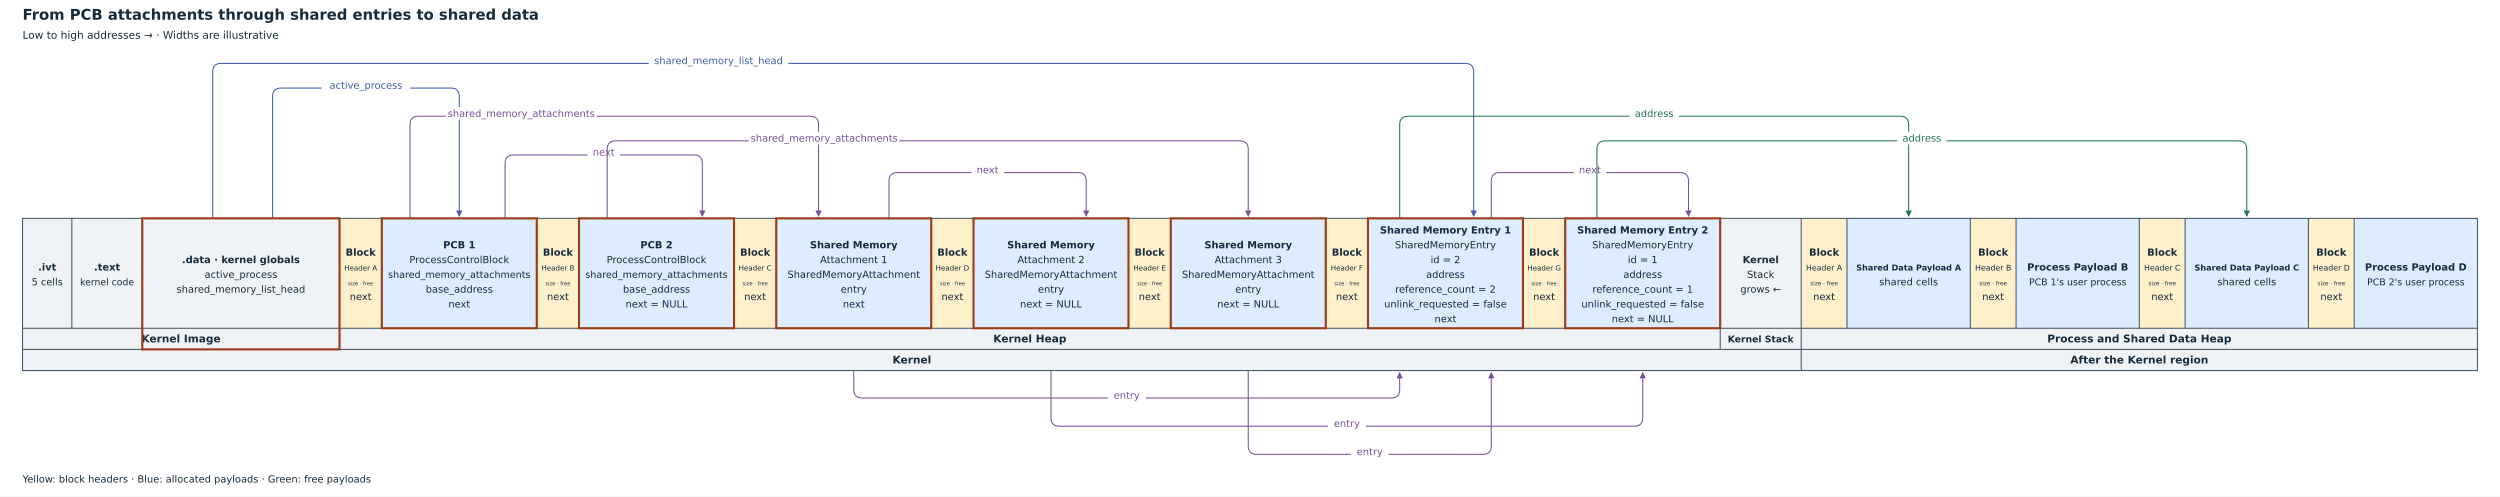
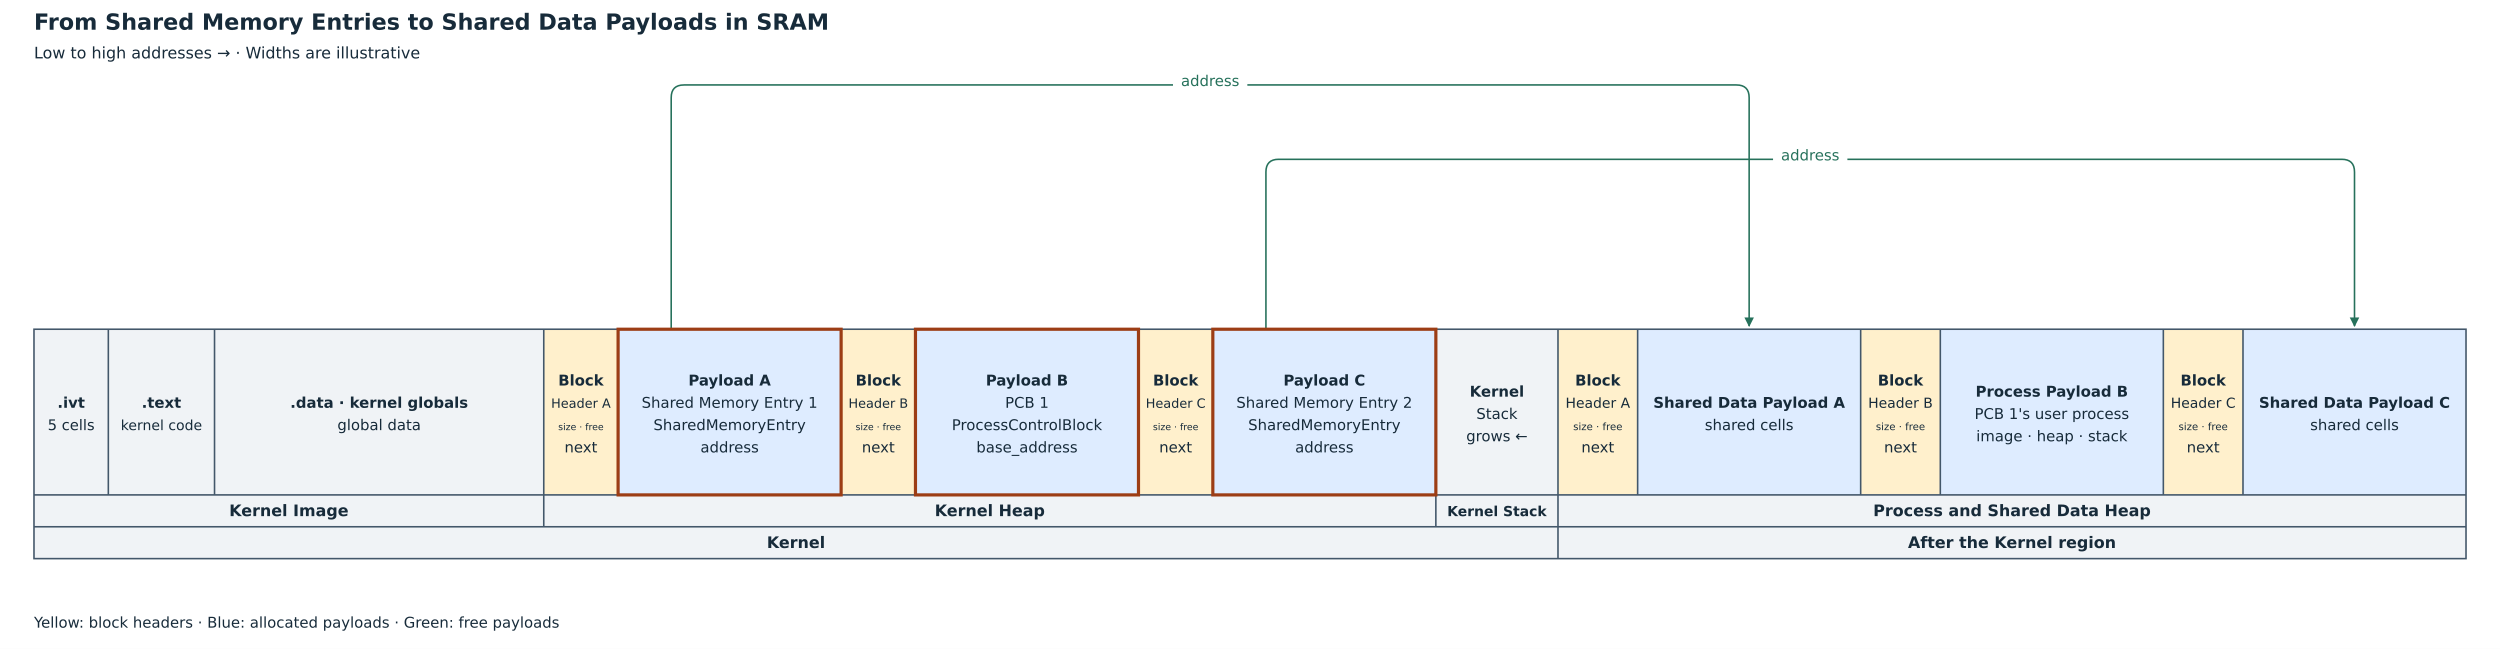
- <svg xmlns="http://www.w3.org/2000/svg" width="3549" height="705" viewBox="0 0 3549 705" role="img" aria-labelledby="title desc">
+ <svg xmlns="http://www.w3.org/2000/svg" width="2354" height="611" viewBox="0 0 2354 611" role="img" aria-labelledby="title desc">
  <defs>
    <marker id="405ea8" viewBox="0 0 10 10" refX="9" refY="5" markerWidth="6" markerHeight="6" orient="auto-start-reverse">
      <path d="M 0 0 L 10 5 L 0 10 z" fill="#405ea8" />
    </marker>
    <marker id="785099" viewBox="0 0 10 10" refX="9" refY="5" markerWidth="6" markerHeight="6" orient="auto-start-reverse">
      <path d="M 0 0 L 10 5 L 0 10 z" fill="#785099" />
    </marker>
    <marker id="26715b" viewBox="0 0 10 10" refX="9" refY="5" markerWidth="6" markerHeight="6" orient="auto-start-reverse">
      <path d="M 0 0 L 10 5 L 0 10 z" fill="#26715b" />
    </marker>
  </defs>
-   <rect width="3549" height="705" fill="white" />
+   <rect width="2354" height="611" fill="white" />
  <g font-family="DejaVu Sans, sans-serif">
-     <text x="32" y="28" text-anchor="start" font-size="21" font-weight="bold" fill="#172b3a">From PCB attachments through shared entries to shared data</text>
+     <text x="32" y="28" text-anchor="start" font-size="21" font-weight="bold" fill="#172b3a">From Shared Memory Entries to Shared Data Payloads in SRAM</text>
    <text x="32" y="55" text-anchor="start" font-size="15" font-weight="normal" fill="#172b3a">Low to high addresses →   ·   Widths are illustrative</text>
    <rect x="32" y="310" width="70" height="156" fill="#f0f3f6" stroke="none" stroke-width="1" />
    <text x="67.0" y="384.0" text-anchor="middle" font-size="14" font-weight="bold" fill="#172b3a">.ivt</text>
    <text x="67.0" y="405.0" text-anchor="middle" font-size="13.825" font-weight="normal" fill="#172b3a">5 cells</text>
    <rect x="102" y="310" width="100" height="156" fill="#f0f3f6" stroke="none" stroke-width="1" />
    <text x="152.0" y="384.0" text-anchor="middle" font-size="14" font-weight="bold" fill="#172b3a">.text</text>
    <text x="152.0" y="405.0" text-anchor="middle" font-size="13.196" font-weight="normal" fill="#172b3a">kernel code</text>
-     <rect x="202" y="310" width="280" height="156" fill="#f0f3f6" stroke="none" stroke-width="1" />
-     <text x="342.0" y="373.5" text-anchor="middle" font-size="14" font-weight="bold" fill="#172b3a">.data · kernel globals</text>
-     <text x="342.0" y="394.5" text-anchor="middle" font-size="14" font-weight="normal" fill="#172b3a">active_process</text>
-     <text x="342.0" y="415.5" text-anchor="middle" font-size="14" font-weight="normal" fill="#172b3a">shared_memory_list_head</text>
-     <rect x="482" y="310" width="60" height="156" fill="#fff0cc" stroke="none" stroke-width="1" />
+     <rect x="202" y="310" width="310" height="156" fill="#f0f3f6" stroke="none" stroke-width="1" />
+     <text x="357.0" y="384.0" text-anchor="middle" font-size="14" font-weight="bold" fill="#172b3a">.data · kernel globals</text>
+     <text x="357.0" y="405.0" text-anchor="middle" font-size="14" font-weight="normal" fill="#172b3a">global data</text>
+     <rect x="512" y="310" width="70" height="156" fill="#fff0cc" stroke="none" stroke-width="1" />
    <a href="../../common/heap.header#L5">
-       <text x="512.0" y="363.0" text-anchor="middle" font-size="14" font-weight="bold" fill="#172b3a">Block</text>
-       <text x="512.0" y="384.0" text-anchor="middle" font-size="10.081" font-weight="normal" fill="#172b3a">Header A</text>
-       <text x="512.0" y="405.0" text-anchor="middle" font-size="7.331" font-weight="normal" fill="#172b3a">size · free</text>
-       <text x="512.0" y="426.0" text-anchor="middle" font-size="14" font-weight="normal" fill="#172b3a">next</text>
+       <text x="547.0" y="363.0" text-anchor="middle" font-size="14" font-weight="bold" fill="#172b3a">Block</text>
+       <text x="547.0" y="384.0" text-anchor="middle" font-size="12.097" font-weight="normal" fill="#172b3a">Header A</text>
+       <text x="547.0" y="405.0" text-anchor="middle" font-size="8.798" font-weight="normal" fill="#172b3a">size · free</text>
+       <text x="547.0" y="426.0" text-anchor="middle" font-size="14" font-weight="normal" fill="#172b3a">next</text>
    </a>
-     <rect x="542" y="310" width="220" height="156" fill="#deecff" stroke="none" stroke-width="1" />
+     <rect x="582" y="310" width="210" height="156" fill="#deecff" stroke="none" stroke-width="1" />
+     <a href="../../kernel/shared_memory.header#L8">
+       <text x="687.0" y="363.0" text-anchor="middle" font-size="14" font-weight="bold" fill="#172b3a">Payload A</text>
+       <text x="687.0" y="384.0" text-anchor="middle" font-size="14" font-weight="normal" fill="#172b3a">Shared Memory Entry 1</text>
+       <text x="687.0" y="405.0" text-anchor="middle" font-size="14" font-weight="normal" fill="#172b3a">SharedMemoryEntry</text>
+       <text x="687.0" y="426.0" text-anchor="middle" font-size="14" font-weight="normal" fill="#172b3a">address</text>
+     </a>
+     <rect x="792" y="310" width="70" height="156" fill="#fff0cc" stroke="none" stroke-width="1" />
+     <a href="../../common/heap.header#L5">
+       <text x="827.0" y="363.0" text-anchor="middle" font-size="14" font-weight="bold" fill="#172b3a">Block</text>
+       <text x="827.0" y="384.0" text-anchor="middle" font-size="12.097" font-weight="normal" fill="#172b3a">Header B</text>
+       <text x="827.0" y="405.0" text-anchor="middle" font-size="8.798" font-weight="normal" fill="#172b3a">size · free</text>
+       <text x="827.0" y="426.0" text-anchor="middle" font-size="14" font-weight="normal" fill="#172b3a">next</text>
+     </a>
+     <rect x="862" y="310" width="210" height="156" fill="#deecff" stroke="none" stroke-width="1" />
    <a href="../../kernel/process/process.header#L31">
-       <text x="652.0" y="352.5" text-anchor="middle" font-size="14" font-weight="bold" fill="#172b3a">PCB 1</text>
-       <text x="652.0" y="373.5" text-anchor="middle" font-size="14" font-weight="normal" fill="#172b3a">ProcessControlBlock</text>
-       <text x="652.0" y="394.5" text-anchor="middle" font-size="13.548" font-weight="normal" fill="#172b3a">shared_memory_attachments</text>
-       <text x="652.0" y="415.5" text-anchor="middle" font-size="14" font-weight="normal" fill="#172b3a">base_address</text>
-       <text x="652.0" y="436.5" text-anchor="middle" font-size="14" font-weight="normal" fill="#172b3a">next</text>
+       <text x="967.0" y="363.0" text-anchor="middle" font-size="14" font-weight="bold" fill="#172b3a">Payload B</text>
+       <text x="967.0" y="384.0" text-anchor="middle" font-size="14" font-weight="normal" fill="#172b3a">PCB 1</text>
+       <text x="967.0" y="405.0" text-anchor="middle" font-size="14" font-weight="normal" fill="#172b3a">ProcessControlBlock</text>
+       <text x="967.0" y="426.0" text-anchor="middle" font-size="14" font-weight="normal" fill="#172b3a">base_address</text>
    </a>
-     <rect x="762" y="310" width="60" height="156" fill="#fff0cc" stroke="none" stroke-width="1" />
+     <rect x="1072" y="310" width="70" height="156" fill="#fff0cc" stroke="none" stroke-width="1" />
    <a href="../../common/heap.header#L5">
-       <text x="792.0" y="363.0" text-anchor="middle" font-size="14" font-weight="bold" fill="#172b3a">Block</text>
-       <text x="792.0" y="384.0" text-anchor="middle" font-size="10.081" font-weight="normal" fill="#172b3a">Header B</text>
-       <text x="792.0" y="405.0" text-anchor="middle" font-size="7.331" font-weight="normal" fill="#172b3a">size · free</text>
-       <text x="792.0" y="426.0" text-anchor="middle" font-size="14" font-weight="normal" fill="#172b3a">next</text>
+       <text x="1107.0" y="363.0" text-anchor="middle" font-size="14" font-weight="bold" fill="#172b3a">Block</text>
+       <text x="1107.0" y="384.0" text-anchor="middle" font-size="12.097" font-weight="normal" fill="#172b3a">Header C</text>
+       <text x="1107.0" y="405.0" text-anchor="middle" font-size="8.798" font-weight="normal" fill="#172b3a">size · free</text>
+       <text x="1107.0" y="426.0" text-anchor="middle" font-size="14" font-weight="normal" fill="#172b3a">next</text>
    </a>
-     <rect x="822" y="310" width="220" height="156" fill="#deecff" stroke="none" stroke-width="1" />
-     <a href="../../kernel/process/process.header#L31">
-       <text x="932.0" y="352.5" text-anchor="middle" font-size="14" font-weight="bold" fill="#172b3a">PCB 2</text>
-       <text x="932.0" y="373.5" text-anchor="middle" font-size="14" font-weight="normal" fill="#172b3a">ProcessControlBlock</text>
-       <text x="932.0" y="394.5" text-anchor="middle" font-size="13.548" font-weight="normal" fill="#172b3a">shared_memory_attachments</text>
-       <text x="932.0" y="415.5" text-anchor="middle" font-size="14" font-weight="normal" fill="#172b3a">base_address</text>
-       <text x="932.0" y="436.5" text-anchor="middle" font-size="14" font-weight="normal" fill="#172b3a">next = NULL</text>
+     <rect x="1142" y="310" width="210" height="156" fill="#deecff" stroke="none" stroke-width="1" />
+     <a href="../../kernel/shared_memory.header#L8">
+       <text x="1247.0" y="363.0" text-anchor="middle" font-size="14" font-weight="bold" fill="#172b3a">Payload C</text>
+       <text x="1247.0" y="384.0" text-anchor="middle" font-size="14" font-weight="normal" fill="#172b3a">Shared Memory Entry 2</text>
+       <text x="1247.0" y="405.0" text-anchor="middle" font-size="14" font-weight="normal" fill="#172b3a">SharedMemoryEntry</text>
+       <text x="1247.0" y="426.0" text-anchor="middle" font-size="14" font-weight="normal" fill="#172b3a">address</text>
    </a>
-     <rect x="1042" y="310" width="60" height="156" fill="#fff0cc" stroke="none" stroke-width="1" />
+     <rect x="1352" y="310" width="115" height="156" fill="#f0f3f6" stroke="none" stroke-width="1" />
+     <text x="1409.5" y="373.5" text-anchor="middle" font-size="14" font-weight="bold" fill="#172b3a">Kernel</text>
+     <text x="1409.5" y="394.5" text-anchor="middle" font-size="14" font-weight="normal" fill="#172b3a">Stack</text>
+     <text x="1409.5" y="415.5" text-anchor="middle" font-size="14" font-weight="normal" fill="#172b3a">grows ←</text>
+     <rect x="1467" y="310" width="75" height="156" fill="#fff0cc" stroke="none" stroke-width="1" />
    <a href="../../common/heap.header#L5">
-       <text x="1072.0" y="363.0" text-anchor="middle" font-size="14" font-weight="bold" fill="#172b3a">Block</text>
-       <text x="1072.0" y="384.0" text-anchor="middle" font-size="10.081" font-weight="normal" fill="#172b3a">Header C</text>
-       <text x="1072.0" y="405.0" text-anchor="middle" font-size="7.331" font-weight="normal" fill="#172b3a">size · free</text>
-       <text x="1072.0" y="426.0" text-anchor="middle" font-size="14" font-weight="normal" fill="#172b3a">next</text>
+       <text x="1504.5" y="363.0" text-anchor="middle" font-size="14" font-weight="bold" fill="#172b3a">Block</text>
+       <text x="1504.5" y="384.0" text-anchor="middle" font-size="13.105" font-weight="normal" fill="#172b3a">Header A</text>
+       <text x="1504.5" y="405.0" text-anchor="middle" font-size="9.531" font-weight="normal" fill="#172b3a">size · free</text>
+       <text x="1504.5" y="426.0" text-anchor="middle" font-size="14" font-weight="normal" fill="#172b3a">next</text>
    </a>
-     <rect x="1102" y="310" width="220" height="156" fill="#deecff" stroke="none" stroke-width="1" />
-     <a href="../../kernel/shared_memory.header#L17">
-       <text x="1212.0" y="352.5" text-anchor="middle" font-size="14" font-weight="bold" fill="#172b3a">Shared Memory</text>
-       <text x="1212.0" y="373.5" text-anchor="middle" font-size="14" font-weight="normal" fill="#172b3a">Attachment 1</text>
-       <text x="1212.0" y="394.5" text-anchor="middle" font-size="14" font-weight="normal" fill="#172b3a">SharedMemoryAttachment</text>
-       <text x="1212.0" y="415.5" text-anchor="middle" font-size="14" font-weight="normal" fill="#172b3a">entry</text>
-       <text x="1212.0" y="436.5" text-anchor="middle" font-size="14" font-weight="normal" fill="#172b3a">next</text>
+     <rect x="1542" y="310" width="210" height="156" fill="#deecff" stroke="none" stroke-width="1" />
+     <text x="1647.0" y="384.0" text-anchor="middle" font-size="14" font-weight="bold" fill="#172b3a">Shared Data Payload A</text>
+     <text x="1647.0" y="405.0" text-anchor="middle" font-size="14" font-weight="normal" fill="#172b3a">shared cells</text>
+     <rect x="1752" y="310" width="75" height="156" fill="#fff0cc" stroke="none" stroke-width="1" />
+     <a href="../../common/heap.header#L5">
+       <text x="1789.5" y="363.0" text-anchor="middle" font-size="14" font-weight="bold" fill="#172b3a">Block</text>
+       <text x="1789.5" y="384.0" text-anchor="middle" font-size="13.105" font-weight="normal" fill="#172b3a">Header B</text>
+       <text x="1789.5" y="405.0" text-anchor="middle" font-size="9.531" font-weight="normal" fill="#172b3a">size · free</text>
+       <text x="1789.5" y="426.0" text-anchor="middle" font-size="14" font-weight="normal" fill="#172b3a">next</text>
    </a>
-     <rect x="1322" y="310" width="60" height="156" fill="#fff0cc" stroke="none" stroke-width="1" />
+     <rect x="1827" y="310" width="210" height="156" fill="#deecff" stroke="none" stroke-width="1" />
+     <text x="1932.0" y="373.5" text-anchor="middle" font-size="14" font-weight="bold" fill="#172b3a">Process Payload B</text>
+     <text x="1932.0" y="394.5" text-anchor="middle" font-size="14" font-weight="normal" fill="#172b3a">PCB 1's user process</text>
+     <text x="1932.0" y="415.5" text-anchor="middle" font-size="14" font-weight="normal" fill="#172b3a">image · heap · stack</text>
+     <rect x="2037" y="310" width="75" height="156" fill="#fff0cc" stroke="none" stroke-width="1" />
    <a href="../../common/heap.header#L5">
-       <text x="1352.0" y="363.0" text-anchor="middle" font-size="14" font-weight="bold" fill="#172b3a">Block</text>
-       <text x="1352.0" y="384.0" text-anchor="middle" font-size="10.081" font-weight="normal" fill="#172b3a">Header D</text>
-       <text x="1352.0" y="405.0" text-anchor="middle" font-size="7.331" font-weight="normal" fill="#172b3a">size · free</text>
-       <text x="1352.0" y="426.0" text-anchor="middle" font-size="14" font-weight="normal" fill="#172b3a">next</text>
+       <text x="2074.5" y="363.0" text-anchor="middle" font-size="14" font-weight="bold" fill="#172b3a">Block</text>
+       <text x="2074.5" y="384.0" text-anchor="middle" font-size="13.105" font-weight="normal" fill="#172b3a">Header C</text>
+       <text x="2074.5" y="405.0" text-anchor="middle" font-size="9.531" font-weight="normal" fill="#172b3a">size · free</text>
+       <text x="2074.5" y="426.0" text-anchor="middle" font-size="14" font-weight="normal" fill="#172b3a">next</text>
    </a>
-     <rect x="1382" y="310" width="220" height="156" fill="#deecff" stroke="none" stroke-width="1" />
-     <a href="../../kernel/shared_memory.header#L17">
-       <text x="1492.0" y="352.5" text-anchor="middle" font-size="14" font-weight="bold" fill="#172b3a">Shared Memory</text>
-       <text x="1492.0" y="373.5" text-anchor="middle" font-size="14" font-weight="normal" fill="#172b3a">Attachment 2</text>
-       <text x="1492.0" y="394.5" text-anchor="middle" font-size="14" font-weight="normal" fill="#172b3a">SharedMemoryAttachment</text>
-       <text x="1492.0" y="415.5" text-anchor="middle" font-size="14" font-weight="normal" fill="#172b3a">entry</text>
-       <text x="1492.0" y="436.5" text-anchor="middle" font-size="14" font-weight="normal" fill="#172b3a">next = NULL</text>
-     </a>
-     <rect x="1602" y="310" width="60" height="156" fill="#fff0cc" stroke="none" stroke-width="1" />
-     <a href="../../common/heap.header#L5">
-       <text x="1632.0" y="363.0" text-anchor="middle" font-size="14" font-weight="bold" fill="#172b3a">Block</text>
-       <text x="1632.0" y="384.0" text-anchor="middle" font-size="10.081" font-weight="normal" fill="#172b3a">Header E</text>
-       <text x="1632.0" y="405.0" text-anchor="middle" font-size="7.331" font-weight="normal" fill="#172b3a">size · free</text>
-       <text x="1632.0" y="426.0" text-anchor="middle" font-size="14" font-weight="normal" fill="#172b3a">next</text>
-     </a>
-     <rect x="1662" y="310" width="220" height="156" fill="#deecff" stroke="none" stroke-width="1" />
-     <a href="../../kernel/shared_memory.header#L17">
-       <text x="1772.0" y="352.5" text-anchor="middle" font-size="14" font-weight="bold" fill="#172b3a">Shared Memory</text>
-       <text x="1772.0" y="373.5" text-anchor="middle" font-size="14" font-weight="normal" fill="#172b3a">Attachment 3</text>
-       <text x="1772.0" y="394.5" text-anchor="middle" font-size="14" font-weight="normal" fill="#172b3a">SharedMemoryAttachment</text>
-       <text x="1772.0" y="415.5" text-anchor="middle" font-size="14" font-weight="normal" fill="#172b3a">entry</text>
-       <text x="1772.0" y="436.5" text-anchor="middle" font-size="14" font-weight="normal" fill="#172b3a">next = NULL</text>
-     </a>
-     <rect x="1882" y="310" width="60" height="156" fill="#fff0cc" stroke="none" stroke-width="1" />
-     <a href="../../common/heap.header#L5">
-       <text x="1912.0" y="363.0" text-anchor="middle" font-size="14" font-weight="bold" fill="#172b3a">Block</text>
-       <text x="1912.0" y="384.0" text-anchor="middle" font-size="10.081" font-weight="normal" fill="#172b3a">Header F</text>
-       <text x="1912.0" y="405.0" text-anchor="middle" font-size="7.331" font-weight="normal" fill="#172b3a">size · free</text>
-       <text x="1912.0" y="426.0" text-anchor="middle" font-size="14" font-weight="normal" fill="#172b3a">next</text>
-     </a>
-     <rect x="1942" y="310" width="220" height="156" fill="#deecff" stroke="none" stroke-width="1" />
-     <a href="../../kernel/shared_memory.header#L8">
-       <text x="2052.0" y="331.5" text-anchor="middle" font-size="14" font-weight="bold" fill="#172b3a">Shared Memory Entry 1</text>
-       <text x="2052.0" y="352.5" text-anchor="middle" font-size="14" font-weight="normal" fill="#172b3a">SharedMemoryEntry</text>
-       <text x="2052.0" y="373.5" text-anchor="middle" font-size="14" font-weight="normal" fill="#172b3a">id = 2</text>
-       <text x="2052.0" y="394.5" text-anchor="middle" font-size="14" font-weight="normal" fill="#172b3a">address</text>
-       <text x="2052.0" y="415.5" text-anchor="middle" font-size="14" font-weight="normal" fill="#172b3a">reference_count = 2</text>
-       <text x="2052.0" y="436.5" text-anchor="middle" font-size="14" font-weight="normal" fill="#172b3a">unlink_requested = false</text>
-       <text x="2052.0" y="457.5" text-anchor="middle" font-size="14" font-weight="normal" fill="#172b3a">next</text>
-     </a>
-     <rect x="2162" y="310" width="60" height="156" fill="#fff0cc" stroke="none" stroke-width="1" />
-     <a href="../../common/heap.header#L5">
-       <text x="2192.0" y="363.0" text-anchor="middle" font-size="14" font-weight="bold" fill="#172b3a">Block</text>
-       <text x="2192.0" y="384.0" text-anchor="middle" font-size="10.081" font-weight="normal" fill="#172b3a">Header G</text>
-       <text x="2192.0" y="405.0" text-anchor="middle" font-size="7.331" font-weight="normal" fill="#172b3a">size · free</text>
-       <text x="2192.0" y="426.0" text-anchor="middle" font-size="14" font-weight="normal" fill="#172b3a">next</text>
-     </a>
-     <rect x="2222" y="310" width="220" height="156" fill="#deecff" stroke="none" stroke-width="1" />
-     <a href="../../kernel/shared_memory.header#L8">
-       <text x="2332.0" y="331.5" text-anchor="middle" font-size="14" font-weight="bold" fill="#172b3a">Shared Memory Entry 2</text>
-       <text x="2332.0" y="352.5" text-anchor="middle" font-size="14" font-weight="normal" fill="#172b3a">SharedMemoryEntry</text>
-       <text x="2332.0" y="373.5" text-anchor="middle" font-size="14" font-weight="normal" fill="#172b3a">id = 1</text>
-       <text x="2332.0" y="394.5" text-anchor="middle" font-size="14" font-weight="normal" fill="#172b3a">address</text>
-       <text x="2332.0" y="415.5" text-anchor="middle" font-size="14" font-weight="normal" fill="#172b3a">reference_count = 1</text>
-       <text x="2332.0" y="436.5" text-anchor="middle" font-size="14" font-weight="normal" fill="#172b3a">unlink_requested = false</text>
-       <text x="2332.0" y="457.5" text-anchor="middle" font-size="14" font-weight="normal" fill="#172b3a">next = NULL</text>
-     </a>
-     <rect x="2442" y="310" width="115" height="156" fill="#f0f3f6" stroke="none" stroke-width="1" />
-     <text x="2499.5" y="373.5" text-anchor="middle" font-size="14" font-weight="bold" fill="#172b3a">Kernel</text>
-     <text x="2499.5" y="394.5" text-anchor="middle" font-size="14" font-weight="normal" fill="#172b3a">Stack</text>
-     <text x="2499.5" y="415.5" text-anchor="middle" font-size="14" font-weight="normal" fill="#172b3a">grows ←</text>
-     <rect x="2557" y="310" width="65" height="156" fill="#fff0cc" stroke="none" stroke-width="1" />
-     <a href="../../common/heap.header#L5">
-       <text x="2589.5" y="363.0" text-anchor="middle" font-size="14" font-weight="bold" fill="#172b3a">Block</text>
-       <text x="2589.5" y="384.0" text-anchor="middle" font-size="11.089" font-weight="normal" fill="#172b3a">Header A</text>
-       <text x="2589.5" y="405.0" text-anchor="middle" font-size="8.065" font-weight="normal" fill="#172b3a">size · free</text>
-       <text x="2589.5" y="426.0" text-anchor="middle" font-size="14" font-weight="normal" fill="#172b3a">next</text>
-     </a>
-     <rect x="2622" y="310" width="175" height="156" fill="#deecff" stroke="none" stroke-width="1" />
-     <text x="2709.5" y="384.0" text-anchor="middle" font-size="11.555" font-weight="bold" fill="#172b3a">Shared Data Payload A</text>
-     <text x="2709.5" y="405.0" text-anchor="middle" font-size="14" font-weight="normal" fill="#172b3a">shared cells</text>
-     <rect x="2797" y="310" width="65" height="156" fill="#fff0cc" stroke="none" stroke-width="1" />
-     <a href="../../common/heap.header#L5">
-       <text x="2829.5" y="363.0" text-anchor="middle" font-size="14" font-weight="bold" fill="#172b3a">Block</text>
-       <text x="2829.5" y="384.0" text-anchor="middle" font-size="11.089" font-weight="normal" fill="#172b3a">Header B</text>
-       <text x="2829.5" y="405.0" text-anchor="middle" font-size="8.065" font-weight="normal" fill="#172b3a">size · free</text>
-       <text x="2829.5" y="426.0" text-anchor="middle" font-size="14" font-weight="normal" fill="#172b3a">next</text>
-     </a>
-     <rect x="2862" y="310" width="175" height="156" fill="#deecff" stroke="none" stroke-width="1" />
-     <text x="2949.5" y="384.0" text-anchor="middle" font-size="14" font-weight="bold" fill="#172b3a">Process Payload B</text>
-     <text x="2949.5" y="405.0" text-anchor="middle" font-size="13.306" font-weight="normal" fill="#172b3a">PCB 1's user process</text>
-     <rect x="3037" y="310" width="65" height="156" fill="#fff0cc" stroke="none" stroke-width="1" />
-     <a href="../../common/heap.header#L5">
-       <text x="3069.5" y="363.0" text-anchor="middle" font-size="14" font-weight="bold" fill="#172b3a">Block</text>
-       <text x="3069.5" y="384.0" text-anchor="middle" font-size="11.089" font-weight="normal" fill="#172b3a">Header C</text>
-       <text x="3069.5" y="405.0" text-anchor="middle" font-size="8.065" font-weight="normal" fill="#172b3a">size · free</text>
-       <text x="3069.5" y="426.0" text-anchor="middle" font-size="14" font-weight="normal" fill="#172b3a">next</text>
-     </a>
-     <rect x="3102" y="310" width="175" height="156" fill="#deecff" stroke="none" stroke-width="1" />
-     <text x="3189.5" y="384.0" text-anchor="middle" font-size="11.555" font-weight="bold" fill="#172b3a">Shared Data Payload C</text>
-     <text x="3189.5" y="405.0" text-anchor="middle" font-size="14" font-weight="normal" fill="#172b3a">shared cells</text>
-     <rect x="3277" y="310" width="65" height="156" fill="#fff0cc" stroke="none" stroke-width="1" />
-     <a href="../../common/heap.header#L5">
-       <text x="3309.5" y="363.0" text-anchor="middle" font-size="14" font-weight="bold" fill="#172b3a">Block</text>
-       <text x="3309.5" y="384.0" text-anchor="middle" font-size="11.089" font-weight="normal" fill="#172b3a">Header D</text>
-       <text x="3309.5" y="405.0" text-anchor="middle" font-size="8.065" font-weight="normal" fill="#172b3a">size · free</text>
-       <text x="3309.5" y="426.0" text-anchor="middle" font-size="14" font-weight="normal" fill="#172b3a">next</text>
-     </a>
-     <rect x="3342" y="310" width="175" height="156" fill="#deecff" stroke="none" stroke-width="1" />
-     <text x="3429.5" y="384.0" text-anchor="middle" font-size="14" font-weight="bold" fill="#172b3a">Process Payload D</text>
-     <text x="3429.5" y="405.0" text-anchor="middle" font-size="13.306" font-weight="normal" fill="#172b3a">PCB 2's user process</text>
-     <rect x="32" y="466" width="450" height="30" fill="#f0f3f6" stroke="none" stroke-width="1" />
-     <text x="257.0" y="486" text-anchor="middle" font-size="15" font-weight="bold" fill="#172b3a">Kernel Image</text>
-     <rect x="482" y="466" width="1960" height="30" fill="#f0f3f6" stroke="none" stroke-width="1" />
-     <text x="1462.0" y="486" text-anchor="middle" font-size="15" font-weight="bold" fill="#172b3a">Kernel Heap</text>
-     <path d="M 482 466 v 30" fill="none" stroke="#43576a" stroke-width="1.5" />
-     <rect x="2442" y="466" width="115" height="30" fill="#f0f3f6" stroke="none" stroke-width="1" />
-     <text x="2499.5" y="486" text-anchor="middle" font-size="13.113" font-weight="bold" fill="#172b3a">Kernel Stack</text>
-     <path d="M 2442 466 v 30" fill="none" stroke="#43576a" stroke-width="1.5" />
-     <rect x="2557" y="466" width="960" height="30" fill="#f0f3f6" stroke="none" stroke-width="1" />
-     <text x="3037.0" y="486" text-anchor="middle" font-size="15" font-weight="bold" fill="#172b3a">Process and Shared Data Heap</text>
-     <path d="M 2557 466 v 30" fill="none" stroke="#43576a" stroke-width="1.5" />
-     <path d="M 32 466 H 3517" fill="none" stroke="#43576a" stroke-width="1.5" />
-     <rect x="32" y="496" width="2525" height="30" fill="#f0f3f6" stroke="none" stroke-width="1" />
-     <text x="1294.5" y="516" text-anchor="middle" font-size="15" font-weight="bold" fill="#172b3a">Kernel</text>
-     <rect x="2557" y="496" width="960" height="30" fill="#f0f3f6" stroke="none" stroke-width="1" />
-     <text x="3037.0" y="516" text-anchor="middle" font-size="15" font-weight="bold" fill="#172b3a">After the Kernel region</text>
-     <path d="M 2557 496 v 30" fill="none" stroke="#43576a" stroke-width="1.5" />
-     <path d="M 32 496 H 3517" fill="none" stroke="#43576a" stroke-width="1.5" />
+     <rect x="2112" y="310" width="210" height="156" fill="#deecff" stroke="none" stroke-width="1" />
+     <text x="2217.0" y="384.0" text-anchor="middle" font-size="14" font-weight="bold" fill="#172b3a">Shared Data Payload C</text>
+     <text x="2217.0" y="405.0" text-anchor="middle" font-size="14" font-weight="normal" fill="#172b3a">shared cells</text>
+     <rect x="32" y="466" width="480" height="30" fill="#f0f3f6" stroke="none" stroke-width="1" />
+     <text x="272.0" y="486" text-anchor="middle" font-size="15" font-weight="bold" fill="#172b3a">Kernel Image</text>
+     <rect x="512" y="466" width="840" height="30" fill="#f0f3f6" stroke="none" stroke-width="1" />
+     <text x="932.0" y="486" text-anchor="middle" font-size="15" font-weight="bold" fill="#172b3a">Kernel Heap</text>
+     <path d="M 512 466 v 30" fill="none" stroke="#43576a" stroke-width="1.5" />
+     <rect x="1352" y="466" width="115" height="30" fill="#f0f3f6" stroke="none" stroke-width="1" />
+     <text x="1409.5" y="486" text-anchor="middle" font-size="13.113" font-weight="bold" fill="#172b3a">Kernel Stack</text>
+     <path d="M 1352 466 v 30" fill="none" stroke="#43576a" stroke-width="1.5" />
+     <rect x="1467" y="466" width="855" height="30" fill="#f0f3f6" stroke="none" stroke-width="1" />
+     <text x="1894.5" y="486" text-anchor="middle" font-size="15" font-weight="bold" fill="#172b3a">Process and Shared Data Heap</text>
+     <path d="M 1467 466 v 30" fill="none" stroke="#43576a" stroke-width="1.5" />
+     <path d="M 32 466 H 2322" fill="none" stroke="#43576a" stroke-width="1.5" />
+     <rect x="32" y="496" width="1435" height="30" fill="#f0f3f6" stroke="none" stroke-width="1" />
+     <text x="749.5" y="516" text-anchor="middle" font-size="15" font-weight="bold" fill="#172b3a">Kernel</text>
+     <rect x="1467" y="496" width="855" height="30" fill="#f0f3f6" stroke="none" stroke-width="1" />
+     <text x="1894.5" y="516" text-anchor="middle" font-size="15" font-weight="bold" fill="#172b3a">After the Kernel region</text>
+     <path d="M 1467 496 v 30" fill="none" stroke="#43576a" stroke-width="1.5" />
+     <path d="M 32 496 H 2322" fill="none" stroke="#43576a" stroke-width="1.5" />
    <path d="M 102 310 v 156" fill="none" stroke="#43576a" stroke-width="1.5" />
    <path d="M 202 310 v 156" fill="none" stroke="#43576a" stroke-width="1.5" />
-     <path d="M 482 310 v 156" fill="none" stroke="#43576a" stroke-width="1.5" />
-     <path d="M 542 310 v 156" fill="none" stroke="#43576a" stroke-width="1.5" />
-     <path d="M 762 310 v 156" fill="none" stroke="#43576a" stroke-width="1.5" />
-     <path d="M 822 310 v 156" fill="none" stroke="#43576a" stroke-width="1.5" />
-     <path d="M 1042 310 v 156" fill="none" stroke="#43576a" stroke-width="1.5" />
-     <path d="M 1102 310 v 156" fill="none" stroke="#43576a" stroke-width="1.5" />
-     <path d="M 1322 310 v 156" fill="none" stroke="#43576a" stroke-width="1.5" />
-     <path d="M 1382 310 v 156" fill="none" stroke="#43576a" stroke-width="1.5" />
-     <path d="M 1602 310 v 156" fill="none" stroke="#43576a" stroke-width="1.5" />
-     <path d="M 1662 310 v 156" fill="none" stroke="#43576a" stroke-width="1.5" />
-     <path d="M 1882 310 v 156" fill="none" stroke="#43576a" stroke-width="1.5" />
-     <path d="M 1942 310 v 156" fill="none" stroke="#43576a" stroke-width="1.5" />
-     <path d="M 2162 310 v 156" fill="none" stroke="#43576a" stroke-width="1.5" />
-     <path d="M 2222 310 v 156" fill="none" stroke="#43576a" stroke-width="1.5" />
-     <path d="M 2442 310 v 156" fill="none" stroke="#43576a" stroke-width="1.5" />
-     <path d="M 2557 310 v 156" fill="none" stroke="#43576a" stroke-width="1.5" />
-     <path d="M 2622 310 v 156" fill="none" stroke="#43576a" stroke-width="1.5" />
-     <path d="M 2797 310 v 156" fill="none" stroke="#43576a" stroke-width="1.5" />
-     <path d="M 2862 310 v 156" fill="none" stroke="#43576a" stroke-width="1.5" />
-     <path d="M 3037 310 v 156" fill="none" stroke="#43576a" stroke-width="1.5" />
-     <path d="M 3102 310 v 156" fill="none" stroke="#43576a" stroke-width="1.5" />
-     <path d="M 3277 310 v 156" fill="none" stroke="#43576a" stroke-width="1.5" />
-     <path d="M 3342 310 v 156" fill="none" stroke="#43576a" stroke-width="1.5" />
-     <rect x="32" y="310" width="3485" height="216" fill="none" stroke="#43576a" stroke-width="1.5" />
-     <path d="M 302.0 310 V 102 Q 302.0 90 314.0 90 H 2080.0 Q 2092.0 90 2092.0 102 V 307" fill="none" stroke="#405ea8" stroke-width="1.5" marker-end="url(#405ea8)" />
-     <rect x="921.0" y="77" width="198" height="18" fill="white" stroke="none" stroke-width="1" />
-     <text x="1020" y="91" text-anchor="middle" font-size="14" font-weight="normal" fill="#405ea8">shared_memory_list_head</text>
-     <path d="M 387.0 310 V 137 Q 387.0 125 399.0 125 H 640.0 Q 652.0 125 652.0 137 V 307" fill="none" stroke="#405ea8" stroke-width="1.5" marker-end="url(#405ea8)" />
-     <rect x="456.5" y="112" width="126" height="18" fill="white" stroke="none" stroke-width="1" />
-     <text x="519.5" y="126" text-anchor="middle" font-size="14" font-weight="normal" fill="#405ea8">active_process</text>
-     <path d="M 717.0 310 V 232 Q 717.0 220 729.0 220 H 985.0 Q 997.0 220 997.0 232 V 307" fill="none" stroke="#785099" stroke-width="1.5" marker-end="url(#785099)" />
-     <rect x="834.0" y="207" width="46" height="18" fill="white" stroke="none" stroke-width="1" />
-     <text x="857.0" y="221" text-anchor="middle" font-size="14" font-weight="normal" fill="#785099">next</text>
-     <path d="M 582.0 310 V 177 Q 582.0 165 594.0 165 H 1150.0 Q 1162.0 165 1162.0 177 V 307" fill="none" stroke="#785099" stroke-width="1.5" marker-end="url(#785099)" />
-     <rect x="633.0" y="152" width="214" height="18" fill="white" stroke="none" stroke-width="1" />
-     <text x="740" y="166" text-anchor="middle" font-size="14" font-weight="normal" fill="#785099">shared_memory_attachments</text>
-     <path d="M 862.0 310 V 212 Q 862.0 200 874.0 200 H 1760.0 Q 1772.0 200 1772.0 212 V 307" fill="none" stroke="#785099" stroke-width="1.5" marker-end="url(#785099)" />
-     <rect x="1063.0" y="187" width="214" height="18" fill="white" stroke="none" stroke-width="1" />
-     <text x="1170" y="201" text-anchor="middle" font-size="14" font-weight="normal" fill="#785099">shared_memory_attachments</text>
-     <path d="M 1262.0 310 V 257 Q 1262.0 245 1274.0 245 H 1530.0 Q 1542.0 245 1542.0 257 V 307" fill="none" stroke="#785099" stroke-width="1.5" marker-end="url(#785099)" />
-     <rect x="1379.0" y="232" width="46" height="18" fill="white" stroke="none" stroke-width="1" />
-     <text x="1402.0" y="246" text-anchor="middle" font-size="14" font-weight="normal" fill="#785099">next</text>
-     <path d="M 2117.0 310 V 257 Q 2117.0 245 2129.0 245 H 2385.0 Q 2397.0 245 2397.0 257 V 307" fill="none" stroke="#785099" stroke-width="1.5" marker-end="url(#785099)" />
-     <rect x="2234.0" y="232" width="46" height="18" fill="white" stroke="none" stroke-width="1" />
-     <text x="2257.0" y="246" text-anchor="middle" font-size="14" font-weight="normal" fill="#785099">next</text>
-     <path d="M 1987.0 310 V 177 Q 1987.0 165 1999.0 165 H 2697.5 Q 2709.5 165 2709.5 177 V 307" fill="none" stroke="#26715b" stroke-width="1.5" marker-end="url(#26715b)" />
-     <rect x="2313.25" y="152" width="70" height="18" fill="white" stroke="none" stroke-width="1" />
-     <text x="2348.25" y="166" text-anchor="middle" font-size="14" font-weight="normal" fill="#26715b">address</text>
-     <path d="M 2267.0 310 V 212 Q 2267.0 200 2279.0 200 H 3177.5 Q 3189.5 200 3189.5 212 V 307" fill="none" stroke="#26715b" stroke-width="1.5" marker-end="url(#26715b)" />
-     <rect x="2693.25" y="187" width="70" height="18" fill="white" stroke="none" stroke-width="1" />
-     <text x="2728.25" y="201" text-anchor="middle" font-size="14" font-weight="normal" fill="#26715b">address</text>
-     <path d="M 1212.0 526 V 553 Q 1212.0 565 1224.0 565 H 1975.0 Q 1987.0 565 1987.0 553 V 529" fill="none" stroke="#785099" stroke-width="1.5" marker-end="url(#785099)" />
-     <rect x="1572.5" y="552" width="54" height="18" fill="white" stroke="none" stroke-width="1" />
-     <text x="1599.5" y="566" text-anchor="middle" font-size="14" font-weight="normal" fill="#785099">entry</text>
-     <path d="M 1492.0 526 V 593 Q 1492.0 605 1504.0 605 H 2320.0 Q 2332.0 605 2332.0 593 V 529" fill="none" stroke="#785099" stroke-width="1.5" marker-end="url(#785099)" />
-     <rect x="1885.0" y="592" width="54" height="18" fill="white" stroke="none" stroke-width="1" />
-     <text x="1912.0" y="606" text-anchor="middle" font-size="14" font-weight="normal" fill="#785099">entry</text>
-     <path d="M 1772.0 526 V 633 Q 1772.0 645 1784.0 645 H 2105.0 Q 2117.0 645 2117.0 633 V 529" fill="none" stroke="#785099" stroke-width="1.5" marker-end="url(#785099)" />
-     <rect x="1917.5" y="632" width="54" height="18" fill="white" stroke="none" stroke-width="1" />
-     <text x="1944.5" y="646" text-anchor="middle" font-size="14" font-weight="normal" fill="#785099">entry</text>
-     <rect x="202" y="310" width="280" height="186" fill="none" stroke="#9c3d15" stroke-width="3" />
-     <rect x="542" y="310" width="220" height="156" fill="none" stroke="#9c3d15" stroke-width="3" />
-     <rect x="822" y="310" width="220" height="156" fill="none" stroke="#9c3d15" stroke-width="3" />
-     <rect x="1102" y="310" width="220" height="156" fill="none" stroke="#9c3d15" stroke-width="3" />
-     <rect x="1382" y="310" width="220" height="156" fill="none" stroke="#9c3d15" stroke-width="3" />
-     <rect x="1662" y="310" width="220" height="156" fill="none" stroke="#9c3d15" stroke-width="3" />
-     <rect x="1942" y="310" width="220" height="156" fill="none" stroke="#9c3d15" stroke-width="3" />
-     <rect x="2222" y="310" width="220" height="156" fill="none" stroke="#9c3d15" stroke-width="3" />
-     <text x="32" y="685" text-anchor="start" font-size="14" font-weight="normal" fill="#172b3a">Yellow: block headers   ·   Blue: allocated payloads   ·   Green: free payloads</text>
+     <path d="M 512 310 v 156" fill="none" stroke="#43576a" stroke-width="1.5" />
+     <path d="M 582 310 v 156" fill="none" stroke="#43576a" stroke-width="1.5" />
+     <path d="M 792 310 v 156" fill="none" stroke="#43576a" stroke-width="1.5" />
+     <path d="M 862 310 v 156" fill="none" stroke="#43576a" stroke-width="1.5" />
+     <path d="M 1072 310 v 156" fill="none" stroke="#43576a" stroke-width="1.5" />
+     <path d="M 1142 310 v 156" fill="none" stroke="#43576a" stroke-width="1.5" />
+     <path d="M 1352 310 v 156" fill="none" stroke="#43576a" stroke-width="1.5" />
+     <path d="M 1467 310 v 156" fill="none" stroke="#43576a" stroke-width="1.5" />
+     <path d="M 1542 310 v 156" fill="none" stroke="#43576a" stroke-width="1.5" />
+     <path d="M 1752 310 v 156" fill="none" stroke="#43576a" stroke-width="1.5" />
+     <path d="M 1827 310 v 156" fill="none" stroke="#43576a" stroke-width="1.5" />
+     <path d="M 2037 310 v 156" fill="none" stroke="#43576a" stroke-width="1.5" />
+     <path d="M 2112 310 v 156" fill="none" stroke="#43576a" stroke-width="1.5" />
+     <rect x="32" y="310" width="2290" height="216" fill="none" stroke="#43576a" stroke-width="1.5" />
+     <path d="M 632.0 310 V 92 Q 632.0 80 644.0 80 H 1635.0 Q 1647.0 80 1647.0 92 V 307" fill="none" stroke="#26715b" stroke-width="1.5" marker-end="url(#26715b)" />
+     <rect x="1104.5" y="67" width="70" height="18" fill="white" stroke="none" stroke-width="1" />
+     <text x="1139.5" y="81" text-anchor="middle" font-size="14" font-weight="normal" fill="#26715b">address</text>
+     <path d="M 1192.0 310 V 162 Q 1192.0 150 1204.0 150 H 2205.0 Q 2217.0 150 2217.0 162 V 307" fill="none" stroke="#26715b" stroke-width="1.5" marker-end="url(#26715b)" />
+     <rect x="1669.5" y="137" width="70" height="18" fill="white" stroke="none" stroke-width="1" />
+     <text x="1704.5" y="151" text-anchor="middle" font-size="14" font-weight="normal" fill="#26715b">address</text>
+     <rect x="582" y="310" width="210" height="156" fill="none" stroke="#9c3d15" stroke-width="3" />
+     <rect x="862" y="310" width="210" height="156" fill="none" stroke="#9c3d15" stroke-width="3" />
+     <rect x="1142" y="310" width="210" height="156" fill="none" stroke="#9c3d15" stroke-width="3" />
+     <text x="32" y="591" text-anchor="start" font-size="14" font-weight="normal" fill="#172b3a">Yellow: block headers   ·   Blue: allocated payloads   ·   Green: free payloads</text>
  </g>
</svg>
